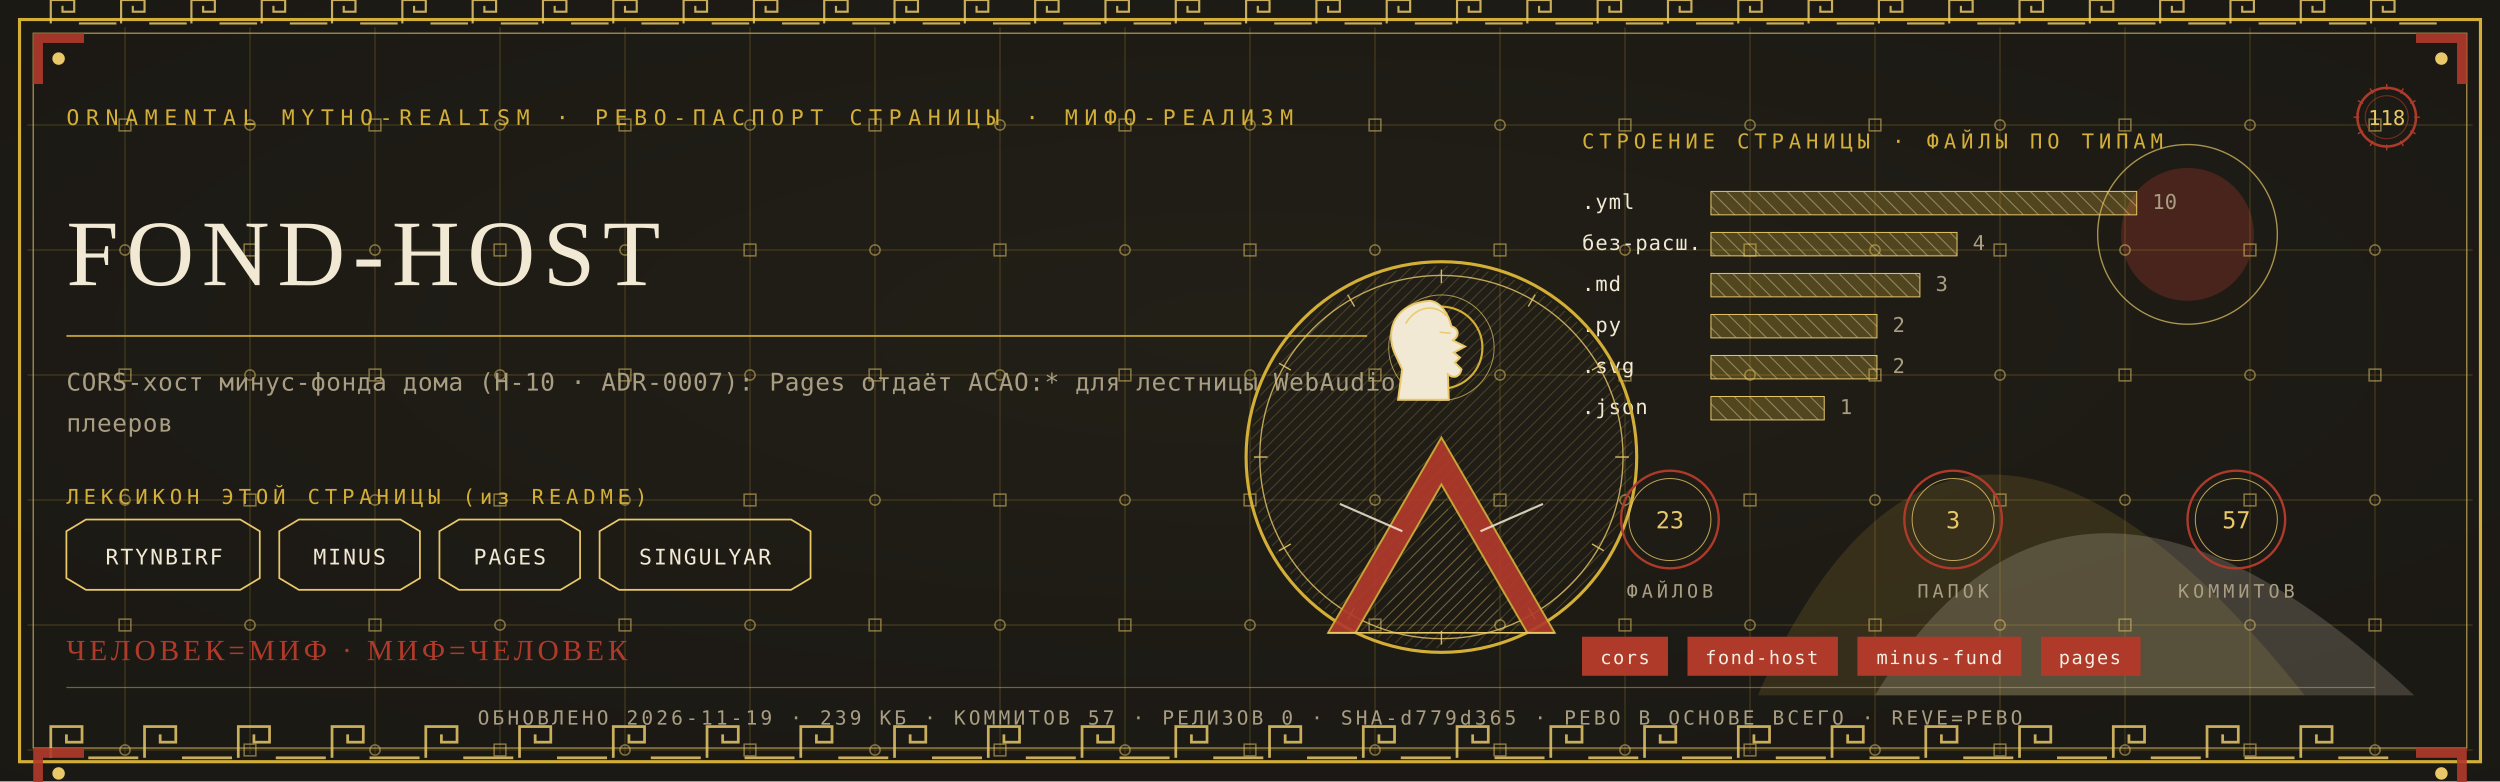
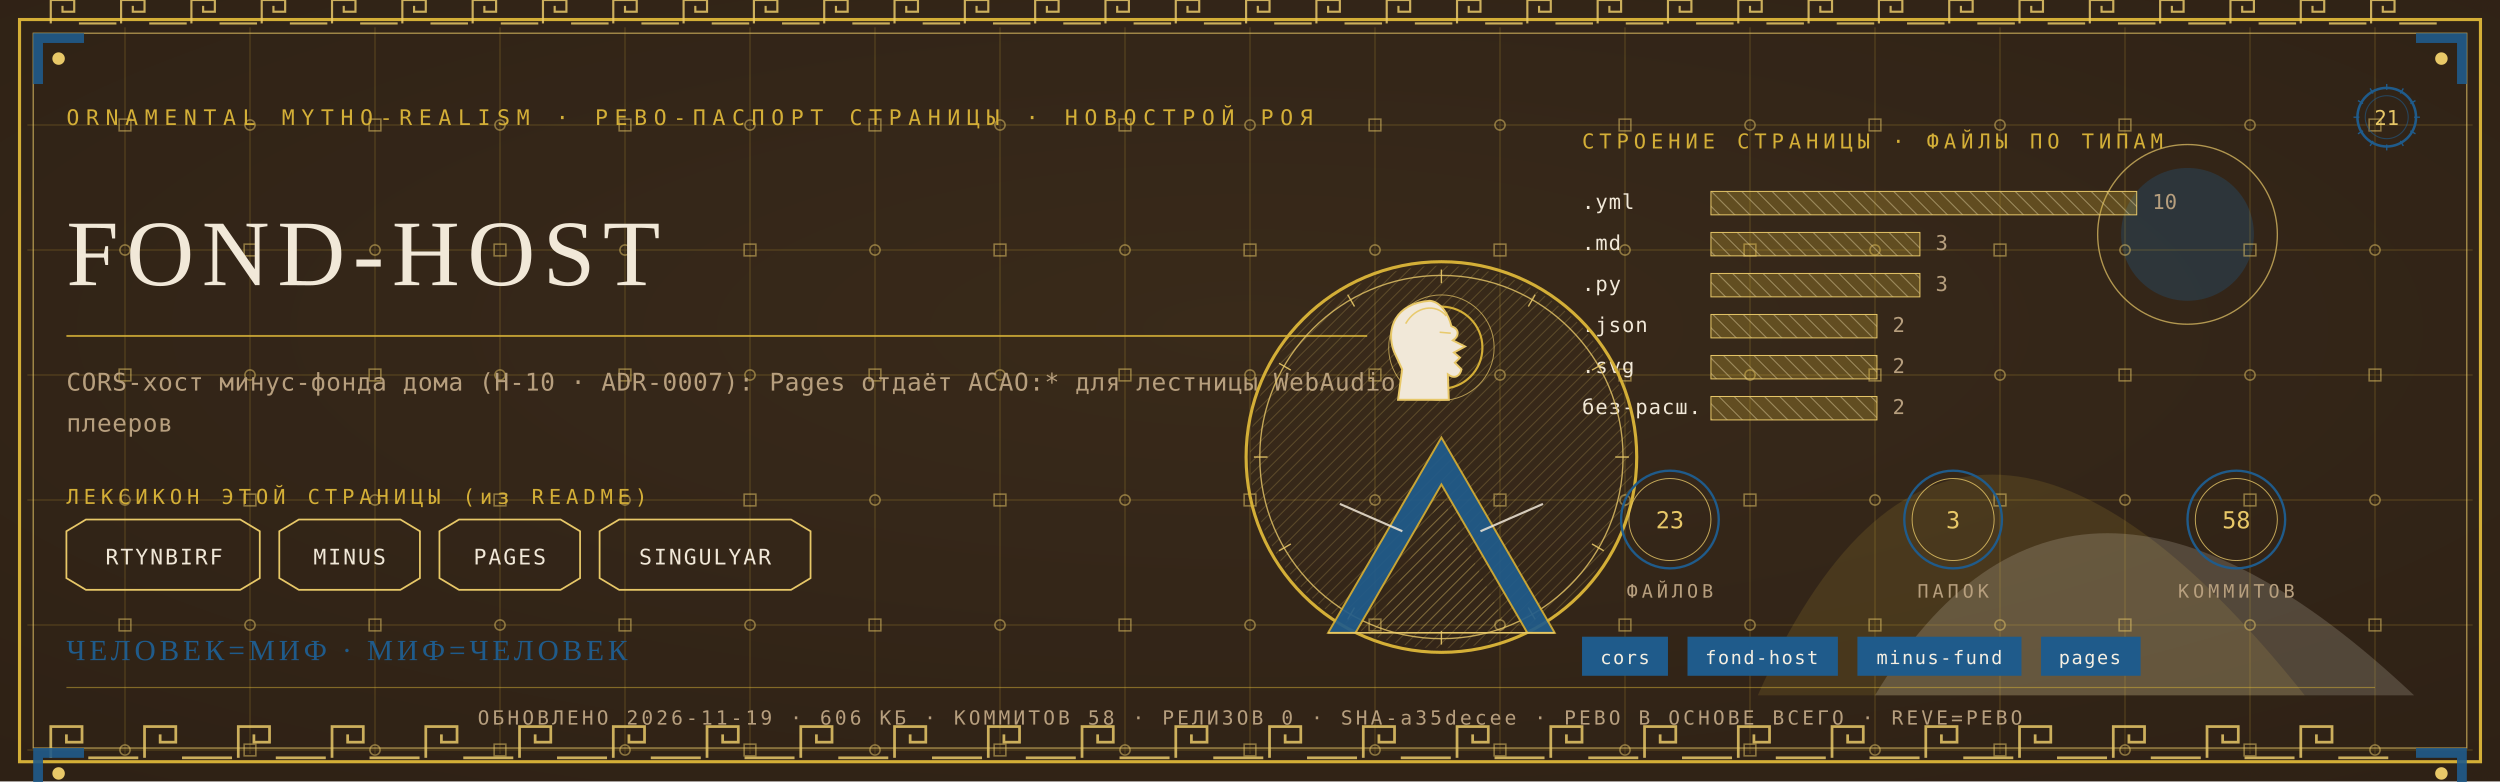
<svg xmlns="http://www.w3.org/2000/svg" viewBox="0 0 1280 400" width="1280" height="400">
  <defs>
-     <radialGradient id="rp118" cx="0.5" cy="0.42" r="1.1">
-       <stop offset="0" stop-color="#232017" />
-       <stop offset="1" stop-color="#171512" />
+     <radialGradient id="rp21" cx="0.5" cy="0.42" r="1.1">
+       <stop offset="0" stop-color="#3A2A1B" />
+       <stop offset="1" stop-color="#2A1D12" />
    </radialGradient>
    <pattern id="hatchm" width="4.2" height="4.2" patternUnits="userSpaceOnUse" patternTransform="rotate(45)">
      <rect width="4.2" height="4.2" fill="none" />
      <line x1="0" y1="0" x2="0" y2="4.2" stroke="#E8C868" stroke-width="0.5" />
    </pattern>
    <pattern id="hatchv" width="5.5" height="5.5" patternUnits="userSpaceOnUse" patternTransform="rotate(-45)">
      <rect width="5.5" height="5.5" fill="none" />
-       <line x1="0" y1="0" x2="0" y2="5.5" stroke="#F2E9D4" stroke-width="0.5" />
+       <line x1="0" y1="0" x2="0" y2="5.5" stroke="#F1E8D8" stroke-width="0.5" />
    </pattern>
  </defs>
-   <rect width="1280" height="400" fill="#171512" />
-   <rect width="1280" height="400" fill="url(#rp118)" opacity="0.94" />
+   <rect width="1280" height="400" fill="#2A1D12" />
+   <rect width="1280" height="400" fill="url(#rp21)" opacity="0.94" />
  <path d="M 900 356 Q 1000 130 1180 356 Z" fill="#D4AF37" opacity="0.14" />
-   <path d="M 960 356 Q 1060 190 1236 356 Z" fill="#F2E9D4" opacity="0.18" />
-   <circle cx="1120" cy="120" r="34" fill="#B03A2A" opacity="0.30" />
+   <path d="M 960 356 Q 1060 190 1236 356 Z" fill="#F1E8D8" opacity="0.18" />
+   <circle cx="1120" cy="120" r="34" fill="#1F5B8B" opacity="0.30" />
  <circle cx="1120" cy="120" r="46" fill="none" stroke="#E8C868" stroke-width="0.7" opacity="0.7" />
  <g stroke="#D4AF37" stroke-width="0.45" opacity="0.30">
    <line x1="64" y1="14" x2="64" y2="386" />
    <line x1="128" y1="14" x2="128" y2="386" />
    <line x1="192" y1="14" x2="192" y2="386" />
    <line x1="256" y1="14" x2="256" y2="386" />
    <line x1="320" y1="14" x2="320" y2="386" />
    <line x1="384" y1="14" x2="384" y2="386" />
    <line x1="448" y1="14" x2="448" y2="386" />
    <line x1="512" y1="14" x2="512" y2="386" />
    <line x1="576" y1="14" x2="576" y2="386" />
    <line x1="640" y1="14" x2="640" y2="386" />
    <line x1="704" y1="14" x2="704" y2="386" />
    <line x1="768" y1="14" x2="768" y2="386" />
    <line x1="832" y1="14" x2="832" y2="386" />
    <line x1="896" y1="14" x2="896" y2="386" />
    <line x1="960" y1="14" x2="960" y2="386" />
    <line x1="1024" y1="14" x2="1024" y2="386" />
    <line x1="1088" y1="14" x2="1088" y2="386" />
    <line x1="1152" y1="14" x2="1152" y2="386" />
    <line x1="1216" y1="14" x2="1216" y2="386" />
    <line x1="14" y1="64" x2="1266" y2="64" />
    <line x1="14" y1="128" x2="1266" y2="128" />
    <line x1="14" y1="192" x2="1266" y2="192" />
    <line x1="14" y1="256" x2="1266" y2="256" />
    <line x1="14" y1="320" x2="1266" y2="320" />
    <line x1="14" y1="384" x2="1266" y2="384" />
  </g>
  <g fill="none" stroke="#E8C868" stroke-width="0.8" opacity="0.5">
    <rect x="61" y="61" width="6" height="6" />
    <circle cx="64" cy="128" r="2.6" />
    <rect x="61" y="189" width="6" height="6" />
    <circle cx="64" cy="256" r="2.6" />
    <rect x="61" y="317" width="6" height="6" />
    <circle cx="64" cy="384" r="2.6" />
    <circle cx="128" cy="64" r="2.6" />
    <rect x="125" y="125" width="6" height="6" />
    <circle cx="128" cy="192" r="2.6" />
    <rect x="125" y="253" width="6" height="6" />
    <circle cx="128" cy="320" r="2.6" />
    <rect x="125" y="381" width="6" height="6" />
    <rect x="189" y="61" width="6" height="6" />
    <circle cx="192" cy="128" r="2.6" />
    <rect x="189" y="189" width="6" height="6" />
    <circle cx="192" cy="256" r="2.6" />
    <rect x="189" y="317" width="6" height="6" />
    <circle cx="192" cy="384" r="2.6" />
    <circle cx="256" cy="64" r="2.6" />
    <rect x="253" y="125" width="6" height="6" />
    <circle cx="256" cy="192" r="2.6" />
    <rect x="253" y="253" width="6" height="6" />
    <circle cx="256" cy="320" r="2.6" />
    <rect x="253" y="381" width="6" height="6" />
    <rect x="317" y="61" width="6" height="6" />
    <circle cx="320" cy="128" r="2.6" />
    <rect x="317" y="189" width="6" height="6" />
    <circle cx="320" cy="256" r="2.6" />
    <rect x="317" y="317" width="6" height="6" />
    <circle cx="320" cy="384" r="2.6" />
    <circle cx="384" cy="64" r="2.6" />
    <rect x="381" y="125" width="6" height="6" />
    <circle cx="384" cy="192" r="2.6" />
    <rect x="381" y="253" width="6" height="6" />
    <circle cx="384" cy="320" r="2.6" />
    <rect x="381" y="381" width="6" height="6" />
    <rect x="445" y="61" width="6" height="6" />
    <circle cx="448" cy="128" r="2.6" />
    <rect x="445" y="189" width="6" height="6" />
    <circle cx="448" cy="256" r="2.6" />
    <rect x="445" y="317" width="6" height="6" />
    <circle cx="448" cy="384" r="2.6" />
    <circle cx="512" cy="64" r="2.6" />
    <rect x="509" y="125" width="6" height="6" />
    <circle cx="512" cy="192" r="2.6" />
    <rect x="509" y="253" width="6" height="6" />
    <circle cx="512" cy="320" r="2.6" />
    <rect x="509" y="381" width="6" height="6" />
    <rect x="573" y="61" width="6" height="6" />
    <circle cx="576" cy="128" r="2.6" />
    <rect x="573" y="189" width="6" height="6" />
    <circle cx="576" cy="256" r="2.6" />
    <rect x="573" y="317" width="6" height="6" />
    <circle cx="576" cy="384" r="2.6" />
    <circle cx="640" cy="64" r="2.6" />
    <rect x="637" y="125" width="6" height="6" />
    <circle cx="640" cy="192" r="2.6" />
    <rect x="637" y="253" width="6" height="6" />
    <circle cx="640" cy="320" r="2.6" />
    <rect x="637" y="381" width="6" height="6" />
    <rect x="701" y="61" width="6" height="6" />
    <circle cx="704" cy="128" r="2.6" />
    <rect x="701" y="189" width="6" height="6" />
    <circle cx="704" cy="256" r="2.6" />
    <rect x="701" y="317" width="6" height="6" />
    <circle cx="704" cy="384" r="2.6" />
    <circle cx="768" cy="64" r="2.6" />
    <rect x="765" y="125" width="6" height="6" />
    <circle cx="768" cy="192" r="2.6" />
    <rect x="765" y="253" width="6" height="6" />
    <circle cx="768" cy="320" r="2.6" />
    <rect x="765" y="381" width="6" height="6" />
    <rect x="829" y="61" width="6" height="6" />
    <circle cx="832" cy="128" r="2.6" />
    <rect x="829" y="189" width="6" height="6" />
    <circle cx="832" cy="256" r="2.6" />
    <rect x="829" y="317" width="6" height="6" />
    <circle cx="832" cy="384" r="2.6" />
    <circle cx="896" cy="64" r="2.6" />
    <rect x="893" y="125" width="6" height="6" />
    <circle cx="896" cy="192" r="2.6" />
    <rect x="893" y="253" width="6" height="6" />
    <circle cx="896" cy="320" r="2.6" />
    <rect x="893" y="381" width="6" height="6" />
    <rect x="957" y="61" width="6" height="6" />
    <circle cx="960" cy="128" r="2.6" />
    <rect x="957" y="189" width="6" height="6" />
    <circle cx="960" cy="256" r="2.6" />
    <rect x="957" y="317" width="6" height="6" />
    <circle cx="960" cy="384" r="2.6" />
    <circle cx="1024" cy="64" r="2.6" />
    <rect x="1021" y="125" width="6" height="6" />
    <circle cx="1024" cy="192" r="2.6" />
    <rect x="1021" y="253" width="6" height="6" />
    <circle cx="1024" cy="320" r="2.6" />
    <rect x="1021" y="381" width="6" height="6" />
    <rect x="1085" y="61" width="6" height="6" />
    <circle cx="1088" cy="128" r="2.6" />
    <rect x="1085" y="189" width="6" height="6" />
    <circle cx="1088" cy="256" r="2.6" />
    <rect x="1085" y="317" width="6" height="6" />
    <circle cx="1088" cy="384" r="2.6" />
    <circle cx="1152" cy="64" r="2.6" />
    <rect x="1149" y="125" width="6" height="6" />
    <circle cx="1152" cy="192" r="2.6" />
    <rect x="1149" y="253" width="6" height="6" />
    <circle cx="1152" cy="320" r="2.6" />
    <rect x="1149" y="381" width="6" height="6" />
    <rect x="1213" y="61" width="6" height="6" />
    <circle cx="1216" cy="128" r="2.6" />
    <rect x="1213" y="189" width="6" height="6" />
    <circle cx="1216" cy="256" r="2.6" />
    <rect x="1213" y="317" width="6" height="6" />
    <circle cx="1216" cy="384" r="2.6" />
  </g>
  <rect x="10" y="10" width="1260" height="380" fill="none" stroke="#D4AF37" stroke-width="1.6" />
  <rect x="17" y="17" width="1246" height="366" fill="none" stroke="#E8C868" stroke-width="0.6" opacity="0.75" />
  <g fill="none" stroke="#E8C868" stroke-width="1.4" opacity="0.85">
    <path d="M 26 388 L 26 372 L 42 372 L 42 380.0 L 34.0 380.0 L 34.0 376.0" />
    <line x1="45.2" y1="388" x2="70.8" y2="388" />
    <path d="M 74 388 L 74 372 L 90 372 L 90 380.0 L 82.0 380.0 L 82.0 376.0" />
    <line x1="93.2" y1="388" x2="118.8" y2="388" />
    <path d="M 122 388 L 122 372 L 138 372 L 138 380.0 L 130.0 380.0 L 130.0 376.0" />
    <line x1="141.2" y1="388" x2="166.8" y2="388" />
    <path d="M 170 388 L 170 372 L 186 372 L 186 380.0 L 178.0 380.0 L 178.0 376.0" />
    <line x1="189.2" y1="388" x2="214.8" y2="388" />
    <path d="M 218 388 L 218 372 L 234 372 L 234 380.0 L 226.0 380.0 L 226.0 376.0" />
    <line x1="237.2" y1="388" x2="262.8" y2="388" />
    <path d="M 266 388 L 266 372 L 282 372 L 282 380.0 L 274.0 380.0 L 274.0 376.0" />
    <line x1="285.2" y1="388" x2="310.8" y2="388" />
    <path d="M 314 388 L 314 372 L 330 372 L 330 380.0 L 322.0 380.0 L 322.0 376.0" />
    <line x1="333.2" y1="388" x2="358.8" y2="388" />
    <path d="M 362 388 L 362 372 L 378 372 L 378 380.0 L 370.0 380.0 L 370.0 376.0" />
    <line x1="381.2" y1="388" x2="406.8" y2="388" />
    <path d="M 410 388 L 410 372 L 426 372 L 426 380.0 L 418.0 380.0 L 418.0 376.0" />
    <line x1="429.2" y1="388" x2="454.8" y2="388" />
    <path d="M 458 388 L 458 372 L 474 372 L 474 380.0 L 466.0 380.0 L 466.0 376.0" />
    <line x1="477.2" y1="388" x2="502.8" y2="388" />
    <path d="M 506 388 L 506 372 L 522 372 L 522 380.0 L 514.0 380.0 L 514.0 376.0" />
    <line x1="525.2" y1="388" x2="550.8" y2="388" />
    <path d="M 554 388 L 554 372 L 570 372 L 570 380.0 L 562.0 380.0 L 562.0 376.0" />
    <line x1="573.2" y1="388" x2="598.8" y2="388" />
    <path d="M 602 388 L 602 372 L 618 372 L 618 380.0 L 610.0 380.0 L 610.0 376.0" />
    <line x1="621.2" y1="388" x2="646.8" y2="388" />
    <path d="M 650 388 L 650 372 L 666 372 L 666 380.0 L 658.0 380.0 L 658.0 376.0" />
    <line x1="669.2" y1="388" x2="694.8" y2="388" />
    <path d="M 698 388 L 698 372 L 714 372 L 714 380.0 L 706.0 380.0 L 706.0 376.0" />
    <line x1="717.2" y1="388" x2="742.8" y2="388" />
    <path d="M 746 388 L 746 372 L 762 372 L 762 380.0 L 754.0 380.0 L 754.0 376.0" />
    <line x1="765.2" y1="388" x2="790.8" y2="388" />
    <path d="M 794 388 L 794 372 L 810 372 L 810 380.0 L 802.0 380.0 L 802.0 376.0" />
    <line x1="813.2" y1="388" x2="838.8" y2="388" />
    <path d="M 842 388 L 842 372 L 858 372 L 858 380.0 L 850.0 380.0 L 850.0 376.0" />
    <line x1="861.2" y1="388" x2="886.8" y2="388" />
    <path d="M 890 388 L 890 372 L 906 372 L 906 380.0 L 898.0 380.0 L 898.0 376.0" />
    <line x1="909.2" y1="388" x2="934.8" y2="388" />
    <path d="M 938 388 L 938 372 L 954 372 L 954 380.0 L 946.0 380.0 L 946.0 376.0" />
    <line x1="957.2" y1="388" x2="982.8" y2="388" />
    <path d="M 986 388 L 986 372 L 1002 372 L 1002 380.0 L 994.0 380.0 L 994.0 376.0" />
    <line x1="1005.2" y1="388" x2="1030.8" y2="388" />
    <path d="M 1034 388 L 1034 372 L 1050 372 L 1050 380.0 L 1042.0 380.0 L 1042.0 376.0" />
    <line x1="1053.2" y1="388" x2="1078.8" y2="388" />
    <path d="M 1082 388 L 1082 372 L 1098 372 L 1098 380.0 L 1090.0 380.0 L 1090.0 376.0" />
    <line x1="1101.2" y1="388" x2="1126.8" y2="388" />
    <path d="M 1130 388 L 1130 372 L 1146 372 L 1146 380.0 L 1138.0 380.0 L 1138.0 376.0" />
    <line x1="1149.2" y1="388" x2="1174.8" y2="388" />
    <path d="M 1178 388 L 1178 372 L 1194 372 L 1194 380.0 L 1186.0 380.0 L 1186.0 376.0" />
    <line x1="1197.2" y1="388" x2="1222.8" y2="388" />
  </g>
  <g fill="none" stroke="#E8C868" stroke-width="1.1" opacity="0.85">
    <path d="M 26 12 L 26 0 L 38 0 L 38 6.0 L 32.0 6.0 L 32.0 3.0" />
    <line x1="40.4" y1="12" x2="59.6" y2="12" />
    <path d="M 62 12 L 62 0 L 74 0 L 74 6.0 L 68.0 6.0 L 68.0 3.0" />
    <line x1="76.4" y1="12" x2="95.6" y2="12" />
    <path d="M 98 12 L 98 0 L 110 0 L 110 6.0 L 104.0 6.0 L 104.0 3.0" />
    <line x1="112.4" y1="12" x2="131.6" y2="12" />
    <path d="M 134 12 L 134 0 L 146 0 L 146 6.0 L 140.0 6.0 L 140.0 3.0" />
    <line x1="148.4" y1="12" x2="167.6" y2="12" />
    <path d="M 170 12 L 170 0 L 182 0 L 182 6.0 L 176.0 6.0 L 176.0 3.0" />
    <line x1="184.4" y1="12" x2="203.6" y2="12" />
    <path d="M 206 12 L 206 0 L 218 0 L 218 6.0 L 212.0 6.0 L 212.0 3.0" />
    <line x1="220.4" y1="12" x2="239.6" y2="12" />
    <path d="M 242 12 L 242 0 L 254 0 L 254 6.0 L 248.0 6.0 L 248.0 3.0" />
    <line x1="256.4" y1="12" x2="275.6" y2="12" />
    <path d="M 278 12 L 278 0 L 290 0 L 290 6.0 L 284.0 6.0 L 284.0 3.0" />
    <line x1="292.4" y1="12" x2="311.6" y2="12" />
    <path d="M 314 12 L 314 0 L 326 0 L 326 6.0 L 320.0 6.0 L 320.0 3.0" />
    <line x1="328.4" y1="12" x2="347.6" y2="12" />
    <path d="M 350 12 L 350 0 L 362 0 L 362 6.0 L 356.0 6.0 L 356.0 3.0" />
    <line x1="364.4" y1="12" x2="383.6" y2="12" />
    <path d="M 386 12 L 386 0 L 398 0 L 398 6.0 L 392.0 6.0 L 392.0 3.0" />
    <line x1="400.4" y1="12" x2="419.6" y2="12" />
    <path d="M 422 12 L 422 0 L 434 0 L 434 6.0 L 428.0 6.0 L 428.0 3.0" />
    <line x1="436.4" y1="12" x2="455.6" y2="12" />
    <path d="M 458 12 L 458 0 L 470 0 L 470 6.0 L 464.0 6.0 L 464.0 3.0" />
    <line x1="472.4" y1="12" x2="491.6" y2="12" />
    <path d="M 494 12 L 494 0 L 506 0 L 506 6.0 L 500.0 6.0 L 500.0 3.0" />
    <line x1="508.4" y1="12" x2="527.6" y2="12" />
    <path d="M 530 12 L 530 0 L 542 0 L 542 6.0 L 536.0 6.0 L 536.0 3.0" />
    <line x1="544.4" y1="12" x2="563.6" y2="12" />
    <path d="M 566 12 L 566 0 L 578 0 L 578 6.0 L 572.0 6.0 L 572.0 3.0" />
    <line x1="580.4" y1="12" x2="599.6" y2="12" />
    <path d="M 602 12 L 602 0 L 614 0 L 614 6.0 L 608.0 6.0 L 608.0 3.0" />
    <line x1="616.4" y1="12" x2="635.6" y2="12" />
    <path d="M 638 12 L 638 0 L 650 0 L 650 6.0 L 644.0 6.0 L 644.0 3.0" />
    <line x1="652.4" y1="12" x2="671.6" y2="12" />
    <path d="M 674 12 L 674 0 L 686 0 L 686 6.0 L 680.0 6.0 L 680.0 3.0" />
    <line x1="688.4" y1="12" x2="707.6" y2="12" />
    <path d="M 710 12 L 710 0 L 722 0 L 722 6.0 L 716.0 6.0 L 716.0 3.0" />
    <line x1="724.4" y1="12" x2="743.6" y2="12" />
    <path d="M 746 12 L 746 0 L 758 0 L 758 6.0 L 752.0 6.0 L 752.0 3.0" />
    <line x1="760.4" y1="12" x2="779.6" y2="12" />
    <path d="M 782 12 L 782 0 L 794 0 L 794 6.0 L 788.0 6.0 L 788.0 3.0" />
    <line x1="796.4" y1="12" x2="815.6" y2="12" />
    <path d="M 818 12 L 818 0 L 830 0 L 830 6.0 L 824.0 6.0 L 824.0 3.0" />
    <line x1="832.4" y1="12" x2="851.6" y2="12" />
    <path d="M 854 12 L 854 0 L 866 0 L 866 6.0 L 860.0 6.0 L 860.0 3.0" />
    <line x1="868.4" y1="12" x2="887.6" y2="12" />
    <path d="M 890 12 L 890 0 L 902 0 L 902 6.0 L 896.0 6.0 L 896.0 3.0" />
    <line x1="904.4" y1="12" x2="923.6" y2="12" />
    <path d="M 926 12 L 926 0 L 938 0 L 938 6.0 L 932.0 6.0 L 932.0 3.0" />
    <line x1="940.4" y1="12" x2="959.6" y2="12" />
    <path d="M 962 12 L 962 0 L 974 0 L 974 6.0 L 968.0 6.0 L 968.0 3.0" />
    <line x1="976.4" y1="12" x2="995.6" y2="12" />
    <path d="M 998 12 L 998 0 L 1010 0 L 1010 6.0 L 1004.0 6.0 L 1004.0 3.0" />
    <line x1="1012.4" y1="12" x2="1031.6" y2="12" />
    <path d="M 1034 12 L 1034 0 L 1046 0 L 1046 6.0 L 1040.0 6.0 L 1040.0 3.0" />
    <line x1="1048.4" y1="12" x2="1067.6" y2="12" />
    <path d="M 1070 12 L 1070 0 L 1082 0 L 1082 6.0 L 1076.0 6.0 L 1076.0 3.0" />
    <line x1="1084.4" y1="12" x2="1103.6" y2="12" />
    <path d="M 1106 12 L 1106 0 L 1118 0 L 1118 6.0 L 1112.0 6.0 L 1112.0 3.0" />
    <line x1="1120.4" y1="12" x2="1139.6" y2="12" />
    <path d="M 1142 12 L 1142 0 L 1154 0 L 1154 6.0 L 1148.0 6.0 L 1148.0 3.0" />
    <line x1="1156.4" y1="12" x2="1175.6" y2="12" />
    <path d="M 1178 12 L 1178 0 L 1190 0 L 1190 6.0 L 1184.0 6.0 L 1184.0 3.0" />
    <line x1="1192.4" y1="12" x2="1211.6" y2="12" />
    <path d="M 1214 12 L 1214 0 L 1226 0 L 1226 6.0 L 1220.0 6.0 L 1220.0 3.0" />
    <line x1="1228.4" y1="12" x2="1247.6" y2="12" />
  </g>
  <g transform="translate(17,17) scale(1,1)">
-     <path d="M 0 0 L 26 0 L 26 5 L 5 5 L 5 26 L 0 26 Z" fill="#B03A2A" opacity="0.9" />
+     <path d="M 0 0 L 26 0 L 26 5 L 5 5 L 5 26 L 0 26 Z" fill="#1F5B8B" opacity="0.9" />
    <circle cx="13" cy="13" r="3.2" fill="#E8C868" />
  </g>
  <g transform="translate(1263,17) scale(-1,1)">
-     <path d="M 0 0 L 26 0 L 26 5 L 5 5 L 5 26 L 0 26 Z" fill="#B03A2A" opacity="0.9" />
+     <path d="M 0 0 L 26 0 L 26 5 L 5 5 L 5 26 L 0 26 Z" fill="#1F5B8B" opacity="0.9" />
    <circle cx="13" cy="13" r="3.2" fill="#E8C868" />
  </g>
  <g transform="translate(17,383) scale(1,1)">
-     <path d="M 0 0 L 26 0 L 26 5 L 5 5 L 5 26 L 0 26 Z" fill="#B03A2A" opacity="0.9" />
+     <path d="M 0 0 L 26 0 L 26 5 L 5 5 L 5 26 L 0 26 Z" fill="#1F5B8B" opacity="0.9" />
    <circle cx="13" cy="13" r="3.2" fill="#E8C868" />
  </g>
  <g transform="translate(1263,383) scale(-1,1)">
-     <path d="M 0 0 L 26 0 L 26 5 L 5 5 L 5 26 L 0 26 Z" fill="#B03A2A" opacity="0.9" />
+     <path d="M 0 0 L 26 0 L 26 5 L 5 5 L 5 26 L 0 26 Z" fill="#1F5B8B" opacity="0.9" />
    <circle cx="13" cy="13" r="3.2" fill="#E8C868" />
  </g>
-   <text x="34" y="64" font-family="'Cascadia Mono', ui-monospace, Consolas, monospace" font-size="11" fill="#D4AF37" letter-spacing="3.4">ORNAMENTAL MYTHO-REALISM · РЕВО-ПАСПОРТ СТРАНИЦЫ · МИФО-РЕАЛИЗМ</text>
+   <text x="34" y="64" font-family="'Cascadia Mono', ui-monospace, Consolas, monospace" font-size="11" fill="#D4AF37" letter-spacing="3.4">ORNAMENTAL MYTHO-REALISM · РЕВО-ПАСПОРТ СТРАНИЦЫ · НОВОСТРОЙ РОЯ</text>
  <g transform="translate(1222,60)">
-     <circle r="15" fill="none" stroke="#B03A2A" stroke-width="1.3" />
-     <circle r="11" fill="none" stroke="#B03A2A" stroke-width="0.55" opacity="0.6" />
-     <text y="4" text-anchor="middle" font-family="'Cascadia Mono', ui-monospace, Consolas, monospace" font-size="10.5" fill="#E8C868">118</text>
-     <g stroke="#B03A2A" stroke-width="0.7">
+     <circle r="15" fill="none" stroke="#1F5B8B" stroke-width="1.3" />
+     <circle r="11" fill="none" stroke="#1F5B8B" stroke-width="0.55" opacity="0.6" />
+     <text y="4" text-anchor="middle" font-family="'Cascadia Mono', ui-monospace, Consolas, monospace" font-size="10.5" fill="#E8C868">21</text>
+     <g stroke="#1F5B8B" stroke-width="0.7">
      <line x1="0" y1="-17" x2="0" y2="-14" transform="rotate(0)" />
      <line x1="0" y1="-17" x2="0" y2="-14" transform="rotate(30)" />
      <line x1="0" y1="-17" x2="0" y2="-14" transform="rotate(60)" />
      <line x1="0" y1="-17" x2="0" y2="-14" transform="rotate(90)" />
      <line x1="0" y1="-17" x2="0" y2="-14" transform="rotate(120)" />
      <line x1="0" y1="-17" x2="0" y2="-14" transform="rotate(150)" />
      <line x1="0" y1="-17" x2="0" y2="-14" transform="rotate(180)" />
      <line x1="0" y1="-17" x2="0" y2="-14" transform="rotate(210)" />
      <line x1="0" y1="-17" x2="0" y2="-14" transform="rotate(240)" />
      <line x1="0" y1="-17" x2="0" y2="-14" transform="rotate(270)" />
      <line x1="0" y1="-17" x2="0" y2="-14" transform="rotate(300)" />
      <line x1="0" y1="-17" x2="0" y2="-14" transform="rotate(330)" />
    </g>
  </g>
-   <text x="34" y="146" font-family="Georgia, 'Times New Roman', serif" font-size="48.0" fill="#F2E9D4" letter-spacing="4">FOND-HOST</text>
+   <text x="34" y="146" font-family="Georgia, 'Times New Roman', serif" font-size="48.0" fill="#F1E8D8" letter-spacing="4">FOND-HOST</text>
  <line x1="34" y1="172" x2="700" y2="172" stroke="#D4AF37" stroke-width="1" opacity="0.85" />
-   <text x="34" y="200" font-family="'Cascadia Mono', ui-monospace, Consolas, monospace" font-size="12.5" fill="#A99E82" letter-spacing="0.3">CORS-хост минус-фонда дома (Н-10 · ADR-0007): Pages отдаёт ACAO:* для лестницы WebAudio</text>
-   <text x="34" y="221" font-family="'Cascadia Mono', ui-monospace, Consolas, monospace" font-size="12.5" fill="#A99E82" letter-spacing="0.3">плееров</text>
+   <text x="34" y="200" font-family="'Cascadia Mono', ui-monospace, Consolas, monospace" font-size="12.5" fill="#B79F7E" letter-spacing="0.3">CORS-хост минус-фонда дома (Н-10 · ADR-0007): Pages отдаёт ACAO:* для лестницы WebAudio</text>
+   <text x="34" y="221" font-family="'Cascadia Mono', ui-monospace, Consolas, monospace" font-size="12.5" fill="#B79F7E" letter-spacing="0.3">плееров</text>
  <text x="34" y="258" font-family="'Cascadia Mono', ui-monospace, Consolas, monospace" font-size="10.5" fill="#D4AF37" letter-spacing="2.5">ЛЕКСИКОН ЭТОЙ СТРАНИЦЫ (из README)</text>
  <path d="M 34 272 L 44 266 L 123 266 L 133 272 L 133 296 L 123 302 L 44 302 L 34 296 Z" fill="none" stroke="#E8C868" stroke-width="0.9" />
-   <text x="84" y="289" text-anchor="middle" font-family="'Cascadia Mono', ui-monospace, Consolas, monospace" font-size="11" fill="#F2E9D4" letter-spacing="1">RTYNBIRF</text>
+   <text x="84" y="289" text-anchor="middle" font-family="'Cascadia Mono', ui-monospace, Consolas, monospace" font-size="11" fill="#F1E8D8" letter-spacing="1">RTYNBIRF</text>
  <path d="M 143 272 L 153 266 L 205 266 L 215 272 L 215 296 L 205 302 L 153 302 L 143 296 Z" fill="none" stroke="#E8C868" stroke-width="0.9" />
-   <text x="179" y="289" text-anchor="middle" font-family="'Cascadia Mono', ui-monospace, Consolas, monospace" font-size="11" fill="#F2E9D4" letter-spacing="1">MINUS</text>
+   <text x="179" y="289" text-anchor="middle" font-family="'Cascadia Mono', ui-monospace, Consolas, monospace" font-size="11" fill="#F1E8D8" letter-spacing="1">MINUS</text>
  <path d="M 225 272 L 235 266 L 287 266 L 297 272 L 297 296 L 287 302 L 235 302 L 225 296 Z" fill="none" stroke="#E8C868" stroke-width="0.9" />
-   <text x="261" y="289" text-anchor="middle" font-family="'Cascadia Mono', ui-monospace, Consolas, monospace" font-size="11" fill="#F2E9D4" letter-spacing="1">PAGES</text>
+   <text x="261" y="289" text-anchor="middle" font-family="'Cascadia Mono', ui-monospace, Consolas, monospace" font-size="11" fill="#F1E8D8" letter-spacing="1">PAGES</text>
  <path d="M 307 272 L 317 266 L 405 266 L 415 272 L 415 296 L 405 302 L 317 302 L 307 296 Z" fill="none" stroke="#E8C868" stroke-width="0.9" />
-   <text x="361" y="289" text-anchor="middle" font-family="'Cascadia Mono', ui-monospace, Consolas, monospace" font-size="11" fill="#F2E9D4" letter-spacing="1">SINGULYAR</text>
+   <text x="361" y="289" text-anchor="middle" font-family="'Cascadia Mono', ui-monospace, Consolas, monospace" font-size="11" fill="#F1E8D8" letter-spacing="1">SINGULYAR</text>
  <text x="810" y="76" font-family="'Cascadia Mono', ui-monospace, Consolas, monospace" font-size="10.5" fill="#D4AF37" letter-spacing="2.5">СТРОЕНИЕ СТРАНИЦЫ · ФАЙЛЫ ПО ТИПАМ</text>
-   <text x="810" y="107" font-family="'Cascadia Mono', ui-monospace, Consolas, monospace" font-size="10.5" fill="#F2E9D4" letter-spacing="0.5">.yml</text>
+   <text x="810" y="107" font-family="'Cascadia Mono', ui-monospace, Consolas, monospace" font-size="10.5" fill="#F1E8D8" letter-spacing="0.5">.yml</text>
  <rect x="876" y="98" width="218" height="12" fill="url(#hatchv)" opacity="0.9" />
  <rect x="876" y="98" width="218" height="12" fill="#D4AF37" opacity="0.28" />
  <rect x="876" y="98" width="218" height="12" fill="none" stroke="#E8C868" stroke-width="0.5" />
-   <text x="1102" y="107" font-family="'Cascadia Mono', ui-monospace, Consolas, monospace" font-size="10.5" fill="#A99E82">10</text>
-   <text x="810" y="128" font-family="'Cascadia Mono', ui-monospace, Consolas, monospace" font-size="10.5" fill="#F2E9D4" letter-spacing="0.5">без-расш.</text>
-   <rect x="876" y="119" width="126" height="12" fill="url(#hatchv)" opacity="0.9" />
-   <rect x="876" y="119" width="126" height="12" fill="#D4AF37" opacity="0.28" />
-   <rect x="876" y="119" width="126" height="12" fill="none" stroke="#E8C868" stroke-width="0.5" />
-   <text x="1010" y="128" font-family="'Cascadia Mono', ui-monospace, Consolas, monospace" font-size="10.5" fill="#A99E82">4</text>
-   <text x="810" y="149" font-family="'Cascadia Mono', ui-monospace, Consolas, monospace" font-size="10.5" fill="#F2E9D4" letter-spacing="0.5">.md</text>
+   <text x="1102" y="107" font-family="'Cascadia Mono', ui-monospace, Consolas, monospace" font-size="10.5" fill="#B79F7E">10</text>
+   <text x="810" y="128" font-family="'Cascadia Mono', ui-monospace, Consolas, monospace" font-size="10.5" fill="#F1E8D8" letter-spacing="0.5">.md</text>
+   <rect x="876" y="119" width="107" height="12" fill="url(#hatchv)" opacity="0.9" />
+   <rect x="876" y="119" width="107" height="12" fill="#D4AF37" opacity="0.28" />
+   <rect x="876" y="119" width="107" height="12" fill="none" stroke="#E8C868" stroke-width="0.5" />
+   <text x="991" y="128" font-family="'Cascadia Mono', ui-monospace, Consolas, monospace" font-size="10.5" fill="#B79F7E">3</text>
+   <text x="810" y="149" font-family="'Cascadia Mono', ui-monospace, Consolas, monospace" font-size="10.5" fill="#F1E8D8" letter-spacing="0.5">.py</text>
  <rect x="876" y="140" width="107" height="12" fill="url(#hatchv)" opacity="0.9" />
  <rect x="876" y="140" width="107" height="12" fill="#D4AF37" opacity="0.28" />
  <rect x="876" y="140" width="107" height="12" fill="none" stroke="#E8C868" stroke-width="0.5" />
-   <text x="991" y="149" font-family="'Cascadia Mono', ui-monospace, Consolas, monospace" font-size="10.5" fill="#A99E82">3</text>
-   <text x="810" y="170" font-family="'Cascadia Mono', ui-monospace, Consolas, monospace" font-size="10.5" fill="#F2E9D4" letter-spacing="0.5">.py</text>
+   <text x="991" y="149" font-family="'Cascadia Mono', ui-monospace, Consolas, monospace" font-size="10.5" fill="#B79F7E">3</text>
+   <text x="810" y="170" font-family="'Cascadia Mono', ui-monospace, Consolas, monospace" font-size="10.5" fill="#F1E8D8" letter-spacing="0.5">.json</text>
  <rect x="876" y="161" width="85" height="12" fill="url(#hatchv)" opacity="0.9" />
  <rect x="876" y="161" width="85" height="12" fill="#D4AF37" opacity="0.28" />
  <rect x="876" y="161" width="85" height="12" fill="none" stroke="#E8C868" stroke-width="0.5" />
-   <text x="969" y="170" font-family="'Cascadia Mono', ui-monospace, Consolas, monospace" font-size="10.5" fill="#A99E82">2</text>
-   <text x="810" y="191" font-family="'Cascadia Mono', ui-monospace, Consolas, monospace" font-size="10.5" fill="#F2E9D4" letter-spacing="0.5">.svg</text>
+   <text x="969" y="170" font-family="'Cascadia Mono', ui-monospace, Consolas, monospace" font-size="10.5" fill="#B79F7E">2</text>
+   <text x="810" y="191" font-family="'Cascadia Mono', ui-monospace, Consolas, monospace" font-size="10.5" fill="#F1E8D8" letter-spacing="0.5">.svg</text>
  <rect x="876" y="182" width="85" height="12" fill="url(#hatchv)" opacity="0.9" />
  <rect x="876" y="182" width="85" height="12" fill="#D4AF37" opacity="0.28" />
  <rect x="876" y="182" width="85" height="12" fill="none" stroke="#E8C868" stroke-width="0.5" />
-   <text x="969" y="191" font-family="'Cascadia Mono', ui-monospace, Consolas, monospace" font-size="10.5" fill="#A99E82">2</text>
-   <text x="810" y="212" font-family="'Cascadia Mono', ui-monospace, Consolas, monospace" font-size="10.5" fill="#F2E9D4" letter-spacing="0.5">.json</text>
-   <rect x="876" y="203" width="58" height="12" fill="url(#hatchv)" opacity="0.9" />
-   <rect x="876" y="203" width="58" height="12" fill="#D4AF37" opacity="0.28" />
-   <rect x="876" y="203" width="58" height="12" fill="none" stroke="#E8C868" stroke-width="0.5" />
-   <text x="942" y="212" font-family="'Cascadia Mono', ui-monospace, Consolas, monospace" font-size="10.5" fill="#A99E82">1</text>
+   <text x="969" y="191" font-family="'Cascadia Mono', ui-monospace, Consolas, monospace" font-size="10.5" fill="#B79F7E">2</text>
+   <text x="810" y="212" font-family="'Cascadia Mono', ui-monospace, Consolas, monospace" font-size="10.5" fill="#F1E8D8" letter-spacing="0.5">без-расш.</text>
+   <rect x="876" y="203" width="85" height="12" fill="url(#hatchv)" opacity="0.9" />
+   <rect x="876" y="203" width="85" height="12" fill="#D4AF37" opacity="0.28" />
+   <rect x="876" y="203" width="85" height="12" fill="none" stroke="#E8C868" stroke-width="0.5" />
+   <text x="969" y="212" font-family="'Cascadia Mono', ui-monospace, Consolas, monospace" font-size="10.5" fill="#B79F7E">2</text>
  <g transform="translate(738,234)">
    <circle r="100" fill="none" stroke="#D4AF37" stroke-width="1.6" />
    <circle r="93" fill="none" stroke="#E8C868" stroke-width="0.7" opacity="0.8" />
    <circle r="98" fill="url(#hatchm)" opacity="0.4" />
    <g stroke="#E8C868" stroke-width="0.7" opacity="0.9">
      <line x1="0" y1="-96" x2="0" y2="-89" transform="rotate(0)" />
      <line x1="0" y1="-96" x2="0" y2="-89" transform="rotate(30)" />
      <line x1="0" y1="-96" x2="0" y2="-89" transform="rotate(60)" />
      <line x1="0" y1="-96" x2="0" y2="-89" transform="rotate(90)" />
      <line x1="0" y1="-96" x2="0" y2="-89" transform="rotate(120)" />
      <line x1="0" y1="-96" x2="0" y2="-89" transform="rotate(150)" />
      <line x1="0" y1="-96" x2="0" y2="-89" transform="rotate(180)" />
      <line x1="0" y1="-96" x2="0" y2="-89" transform="rotate(210)" />
      <line x1="0" y1="-96" x2="0" y2="-89" transform="rotate(240)" />
      <line x1="0" y1="-96" x2="0" y2="-89" transform="rotate(270)" />
      <line x1="0" y1="-96" x2="0" y2="-89" transform="rotate(300)" />
      <line x1="0" y1="-96" x2="0" y2="-89" transform="rotate(330)" />
    </g>
    <circle cy="-56" r="21" fill="none" stroke="#D4AF37" stroke-width="1.1" />
    <circle cy="-56" r="27" fill="none" stroke="#E8C868" stroke-width="0.5" opacity="0.7" />
-     <path d="M -6.0 -80.0 C -23.5 -78.7 -28.7 -65.7 -24.3 -54.0 L -20.1 -44.9 L -22.2 -29.3 L 3.8 -29.3 L 3.3 -42.3 C 6.9 -39.7 9.5 -41.5 10.3 -44.9 L 6.9 -48.3 L 9.5 -50.9 L 6.4 -53.5 L 12.1 -56.6 L 5.9 -59.7 C 9.5 -62.3 9.0 -65.7 5.1 -67.0 C 3.8 -72.7 -0.1 -79.5 -6.0 -80.0 Z" fill="#F2E9D4" stroke="#E8C868" stroke-width="1.0" />
+     <path d="M -6.0 -80.0 C -23.5 -78.7 -28.7 -65.7 -24.3 -54.0 L -20.1 -44.9 L -22.2 -29.3 L 3.8 -29.3 L 3.3 -42.3 C 6.9 -39.7 9.5 -41.5 10.3 -44.9 L 6.9 -48.3 L 9.5 -50.9 L 6.4 -53.5 L 12.1 -56.6 L 5.9 -59.7 C 9.5 -62.3 9.0 -65.7 5.1 -67.0 C 3.8 -72.7 -0.1 -79.5 -6.0 -80.0 Z" fill="#F1E8D8" stroke="#E8C868" stroke-width="1.0" />
    <g fill="none" stroke="#E8C868" stroke-width="0.8" opacity="0.95">
      <path d="M -18.3 -68.3 C -13.1 -77.4 -2.7 -78.7 2.5 -72.2" />
      <path d="M -0.9 -63.9 L 4.8 -63.4" />
    </g>
-     <path d="M -58.0 90.0 L 0 -10.0 L 58.0 90.0 L 44.0 90.0 L 0 14.0 L -44.0 90.0 Z" fill="#B03A2A" opacity="0.92" stroke="#D4AF37" stroke-width="1.0" />
+     <path d="M -58.0 90.0 L 0 -10.0 L 58.0 90.0 L 44.0 90.0 L 0 14.0 L -44.0 90.0 Z" fill="#1F5B8B" opacity="0.92" stroke="#D4AF37" stroke-width="1.0" />
    <path d="M -34.0 88.0 L 0 20.0 L 34.0 88.0" fill="url(#hatchm)" opacity="0.5" stroke="none" />
    <path d="M -58.0 90.0 L 58.0 90.0" fill="none" stroke="#E8C868" stroke-width="0.8" />
-     <path d="M -52.0 24.0 L -20.0 38.0" fill="none" stroke="#F2E9D4" stroke-width="1.1" opacity="0.85" />
-     <path d="M 52.0 24.0 L 20.0 38.0" fill="none" stroke="#F2E9D4" stroke-width="1.1" opacity="0.85" />
+     <path d="M -52.0 24.0 L -20.0 38.0" fill="none" stroke="#F1E8D8" stroke-width="1.1" opacity="0.85" />
+     <path d="M 52.0 24.0 L 20.0 38.0" fill="none" stroke="#F1E8D8" stroke-width="1.1" opacity="0.85" />
  </g>
  <g transform="translate(855,266)">
-     <circle r="25" fill="none" stroke="#B03A2A" stroke-width="1.2" />
+     <circle r="25" fill="none" stroke="#1F5B8B" stroke-width="1.2" />
    <circle r="21" fill="none" stroke="#E8C868" stroke-width="0.5" opacity="0.8" />
    <text y="4.5" text-anchor="middle" font-family="'Cascadia Mono', ui-monospace, Consolas, monospace" font-size="12" fill="#E8C868">23</text>
-     <text y="40" text-anchor="middle" font-family="'Cascadia Mono', ui-monospace, Consolas, monospace" font-size="9.5" fill="#A99E82" letter-spacing="2">ФАЙЛОВ</text>
+     <text y="40" text-anchor="middle" font-family="'Cascadia Mono', ui-monospace, Consolas, monospace" font-size="9.5" fill="#B79F7E" letter-spacing="2">ФАЙЛОВ</text>
  </g>
  <g transform="translate(1000,266)">
-     <circle r="25" fill="none" stroke="#B03A2A" stroke-width="1.2" />
+     <circle r="25" fill="none" stroke="#1F5B8B" stroke-width="1.2" />
    <circle r="21" fill="none" stroke="#E8C868" stroke-width="0.5" opacity="0.8" />
    <text y="4.5" text-anchor="middle" font-family="'Cascadia Mono', ui-monospace, Consolas, monospace" font-size="12" fill="#E8C868">3</text>
-     <text y="40" text-anchor="middle" font-family="'Cascadia Mono', ui-monospace, Consolas, monospace" font-size="9.5" fill="#A99E82" letter-spacing="2">ПАПОК</text>
+     <text y="40" text-anchor="middle" font-family="'Cascadia Mono', ui-monospace, Consolas, monospace" font-size="9.5" fill="#B79F7E" letter-spacing="2">ПАПОК</text>
  </g>
  <g transform="translate(1145,266)">
-     <circle r="25" fill="none" stroke="#B03A2A" stroke-width="1.2" />
+     <circle r="25" fill="none" stroke="#1F5B8B" stroke-width="1.2" />
    <circle r="21" fill="none" stroke="#E8C868" stroke-width="0.5" opacity="0.8" />
-     <text y="4.5" text-anchor="middle" font-family="'Cascadia Mono', ui-monospace, Consolas, monospace" font-size="12" fill="#E8C868">57</text>
-     <text y="40" text-anchor="middle" font-family="'Cascadia Mono', ui-monospace, Consolas, monospace" font-size="9.5" fill="#A99E82" letter-spacing="2">КОММИТОВ</text>
-   </g>
-   <rect x="810" y="326" rx="0" width="44" height="20" fill="#B03A2A" />
+     <text y="4.5" text-anchor="middle" font-family="'Cascadia Mono', ui-monospace, Consolas, monospace" font-size="12" fill="#E8C868">58</text>
+     <text y="40" text-anchor="middle" font-family="'Cascadia Mono', ui-monospace, Consolas, monospace" font-size="9.5" fill="#B79F7E" letter-spacing="2">КОММИТОВ</text>
+   </g>
+   <rect x="810" y="326" rx="0" width="44" height="20" fill="#1F5B8B" />
  <text x="832" y="340" text-anchor="middle" font-family="'Cascadia Mono', ui-monospace, Consolas, monospace" font-size="9.5" fill="#F5EFE2" letter-spacing="0.8">cors</text>
-   <rect x="864" y="326" rx="0" width="77" height="20" fill="#B03A2A" />
+   <rect x="864" y="326" rx="0" width="77" height="20" fill="#1F5B8B" />
  <text x="902" y="340" text-anchor="middle" font-family="'Cascadia Mono', ui-monospace, Consolas, monospace" font-size="9.5" fill="#F5EFE2" letter-spacing="0.8">fond-host</text>
-   <rect x="951" y="326" rx="0" width="84" height="20" fill="#B03A2A" />
+   <rect x="951" y="326" rx="0" width="84" height="20" fill="#1F5B8B" />
  <text x="993" y="340" text-anchor="middle" font-family="'Cascadia Mono', ui-monospace, Consolas, monospace" font-size="9.5" fill="#F5EFE2" letter-spacing="0.8">minus-fund</text>
-   <rect x="1045" y="326" rx="0" width="51" height="20" fill="#B03A2A" />
+   <rect x="1045" y="326" rx="0" width="51" height="20" fill="#1F5B8B" />
  <text x="1070" y="340" text-anchor="middle" font-family="'Cascadia Mono', ui-monospace, Consolas, monospace" font-size="9.5" fill="#F5EFE2" letter-spacing="0.8">pages</text>
-   <text x="34" y="338" font-family="Georgia, 'Times New Roman', serif" font-size="15" fill="#B03A2A" letter-spacing="2">ЧЕЛОВЕК=МИФ · МИФ=ЧЕЛОВЕК</text>
+   <text x="34" y="338" font-family="Georgia, 'Times New Roman', serif" font-size="15" fill="#1F5B8B" letter-spacing="2">ЧЕЛОВЕК=МИФ · МИФ=ЧЕЛОВЕК</text>
  <line x1="34" y1="352" x2="1216" y2="352" stroke="#D4AF37" stroke-width="0.6" opacity="0.5" />
-   <text x="640" y="371" text-anchor="middle" font-family="'Cascadia Mono', ui-monospace, Consolas, monospace" font-size="10" fill="#A99E82" letter-spacing="1.6">ОБНОВЛЕНО 2026-11-19 · 239 КБ · КОММИТОВ 57 · РЕЛИЗОВ 0 · SHA-d779d365 · РЕВО В ОСНОВЕ ВСЕГО · REVE=РЕВО</text>
+   <text x="640" y="371" text-anchor="middle" font-family="'Cascadia Mono', ui-monospace, Consolas, monospace" font-size="10" fill="#B79F7E" letter-spacing="1.6">ОБНОВЛЕНО 2026-11-19 · 606 КБ · КОММИТОВ 58 · РЕЛИЗОВ 0 · SHA-a35decee · РЕВО В ОСНОВЕ ВСЕГО · REVE=РЕВО</text>
</svg>
